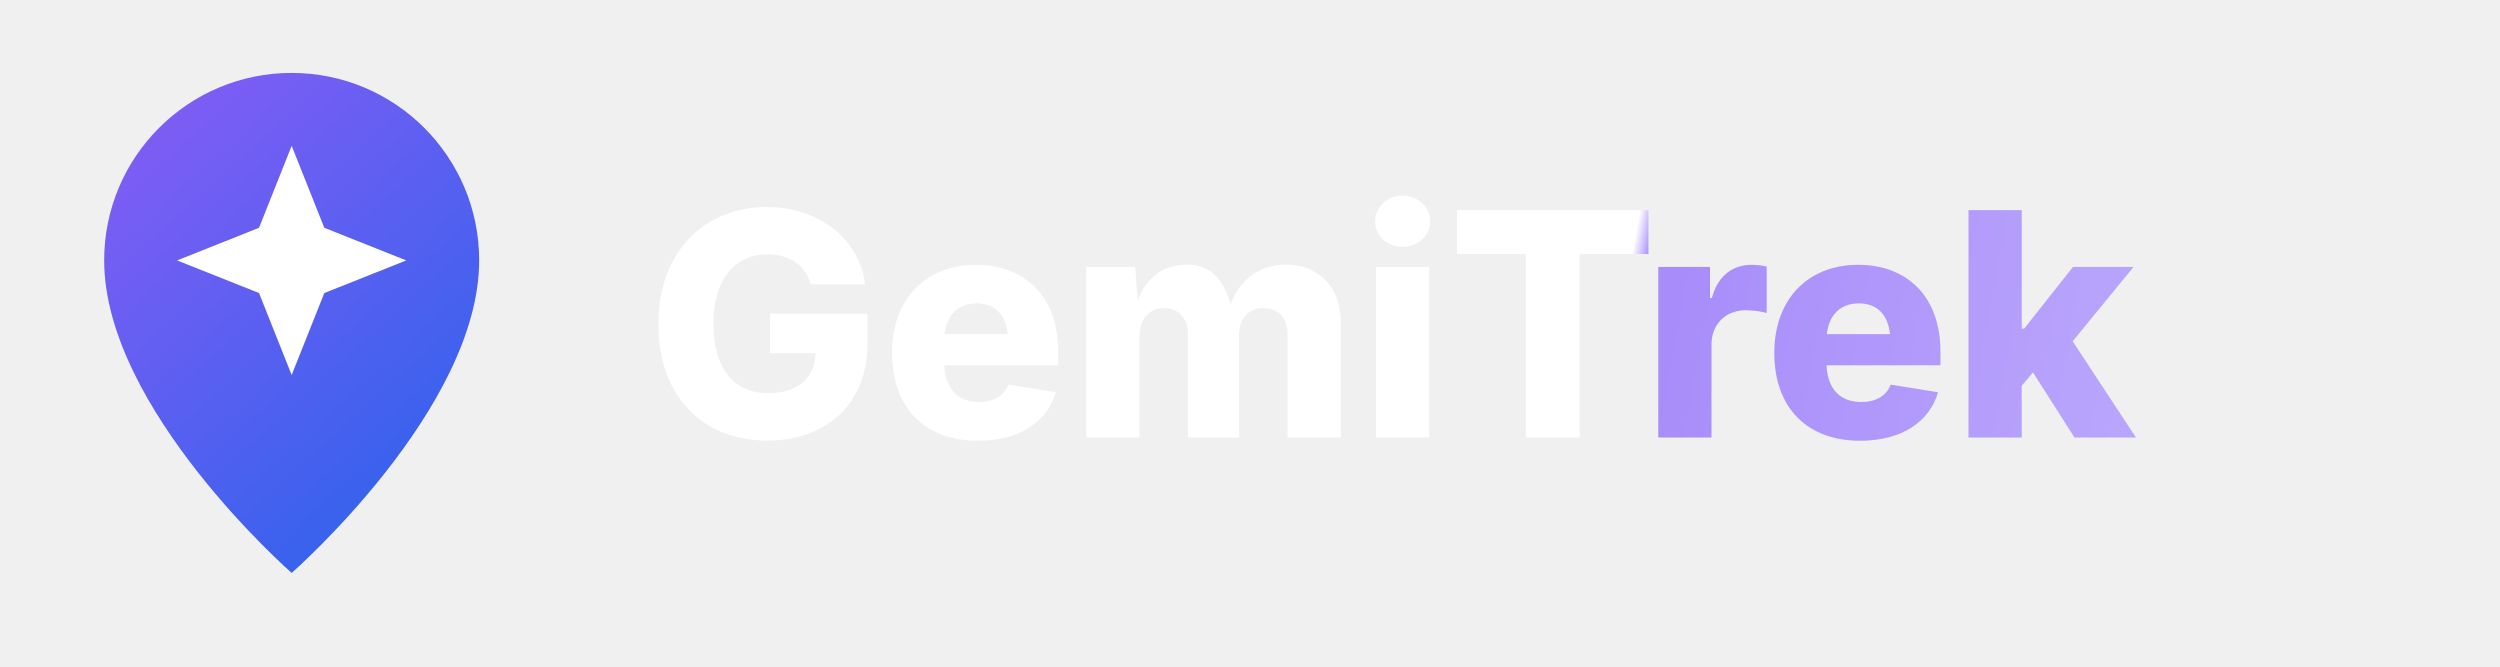
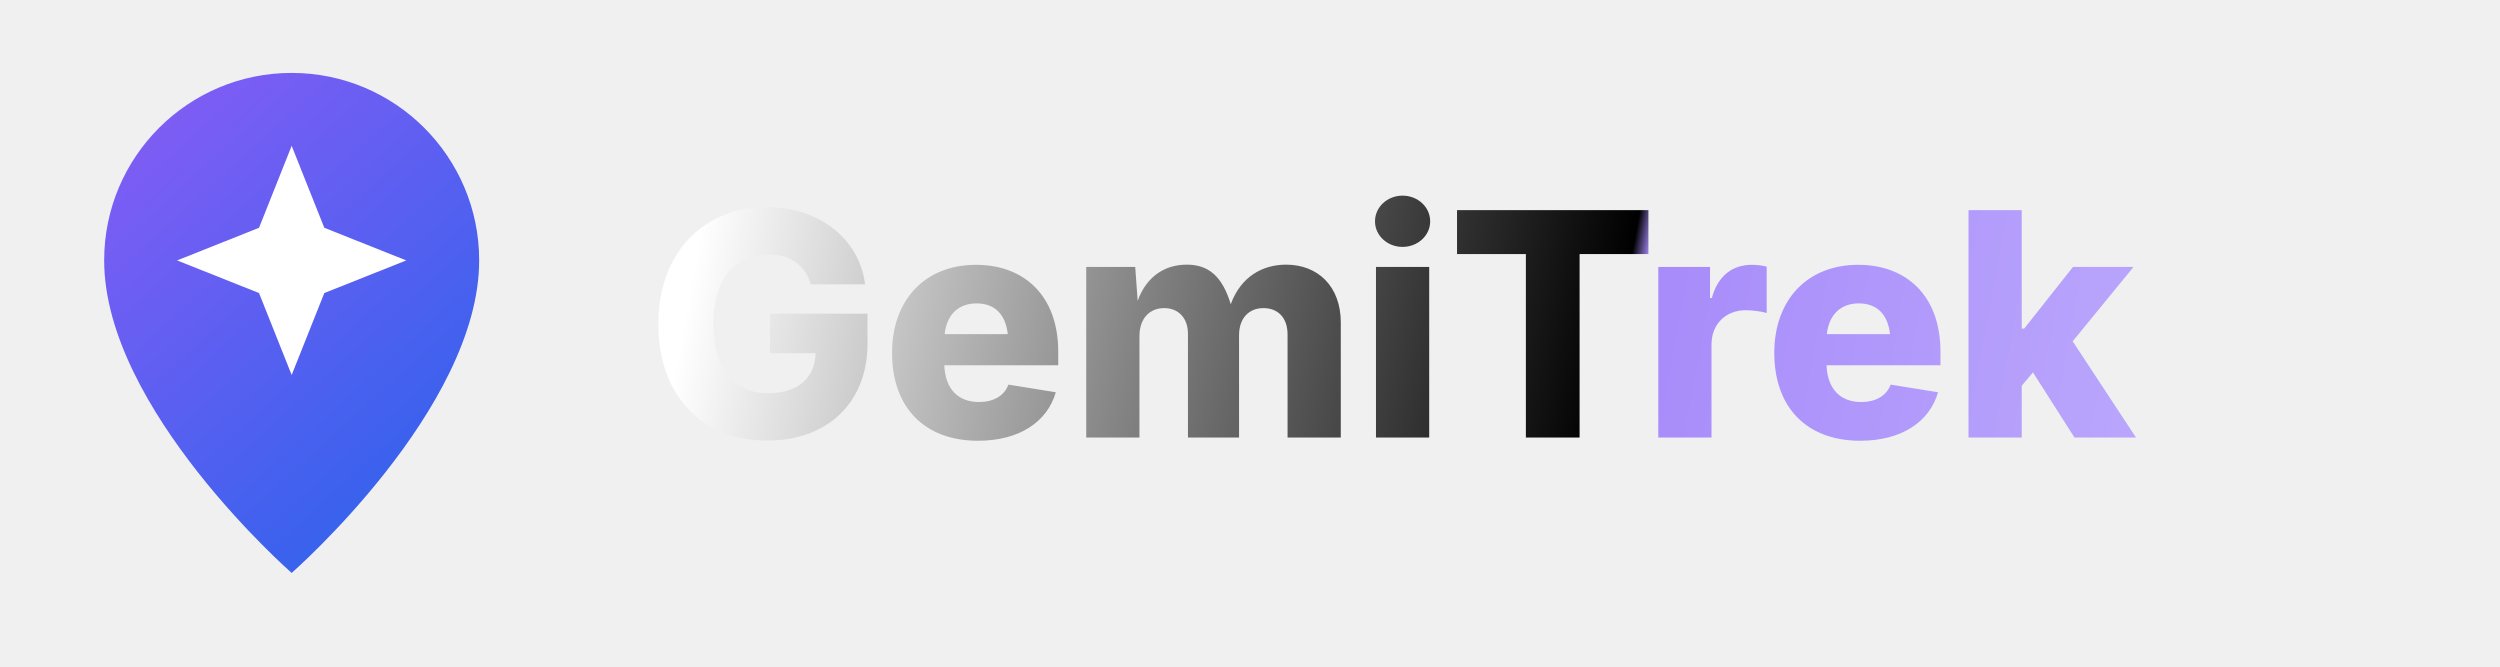
<svg xmlns="http://www.w3.org/2000/svg" width="240" height="64" viewBox="0 0 240 64" fill="none" role="img" aria-labelledby="title desc">
  <defs>
    <linearGradient id="gemitrek-mark" x1="8" y1="8" x2="48" y2="52" gradientUnits="userSpaceOnUse">
      <stop stop-color="#8B5CF6" />
      <stop offset="1" stop-color="#2563EB" />
    </linearGradient>
    <linearGradient id="gemitrek-glow" x1="68" y1="18" x2="232" y2="48" gradientUnits="userSpaceOnUse">
      <stop stop-color="#FFFFFF" />
-       <stop offset="0.53" stop-color="#FFFFFF" />
+       <stop offset="0.53" stop-color="#000000" />
      <stop offset="0.54" stop-color="#A78BFA" />
      <stop offset="1" stop-color="#C4B5FD" />
    </linearGradient>
  </defs>
  <path d="M28 7C18.059 7 10 15.059 10 25C10 39.25 28 55 28 55C28 55 46 39.25 46 25C46 15.059 37.941 7 28 7Z" fill="url(#gemitrek-mark)" />
  <path d="M28 14L31.133 21.867L39 25L31.133 28.133L28 36L24.867 28.133L17 25L24.867 21.867L28 14Z" fill="white" />
  <text x="62" y="42" fill="url(#gemitrek-glow)" font-family="Inter, Montserrat, Arial, sans-serif" font-size="30" font-weight="800">GemiTrek</text>
</svg>
